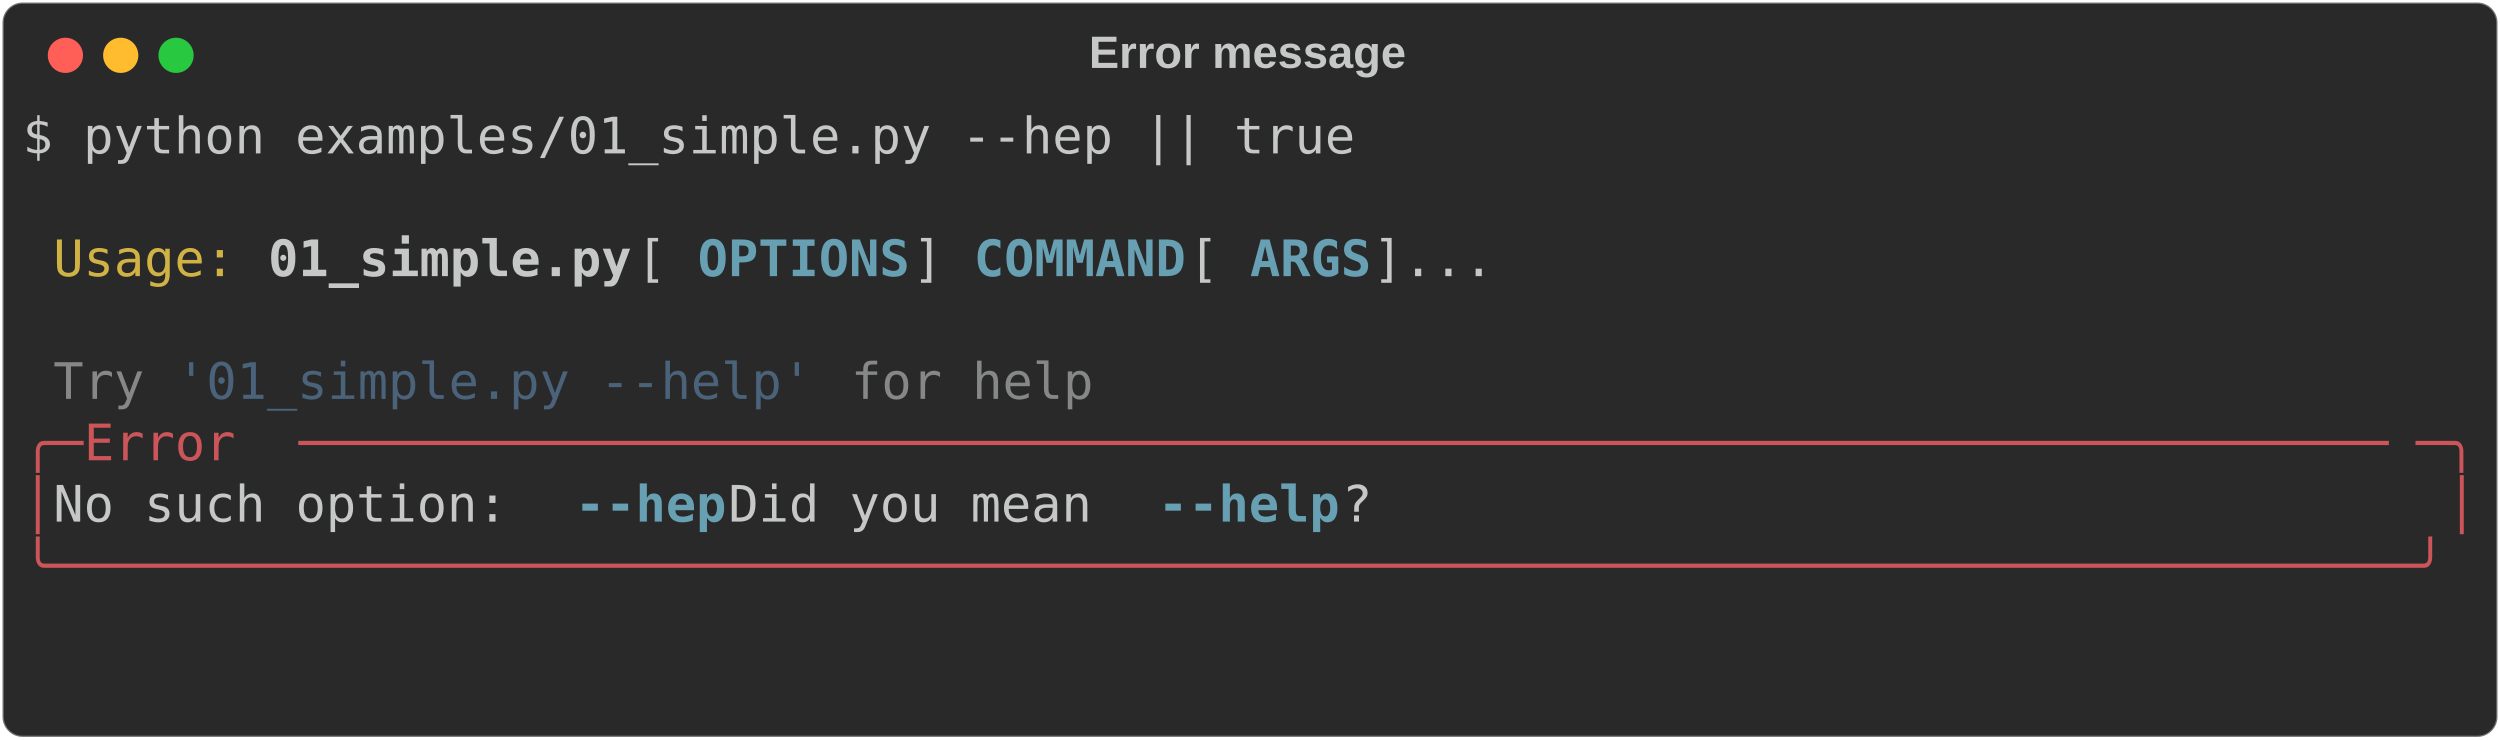
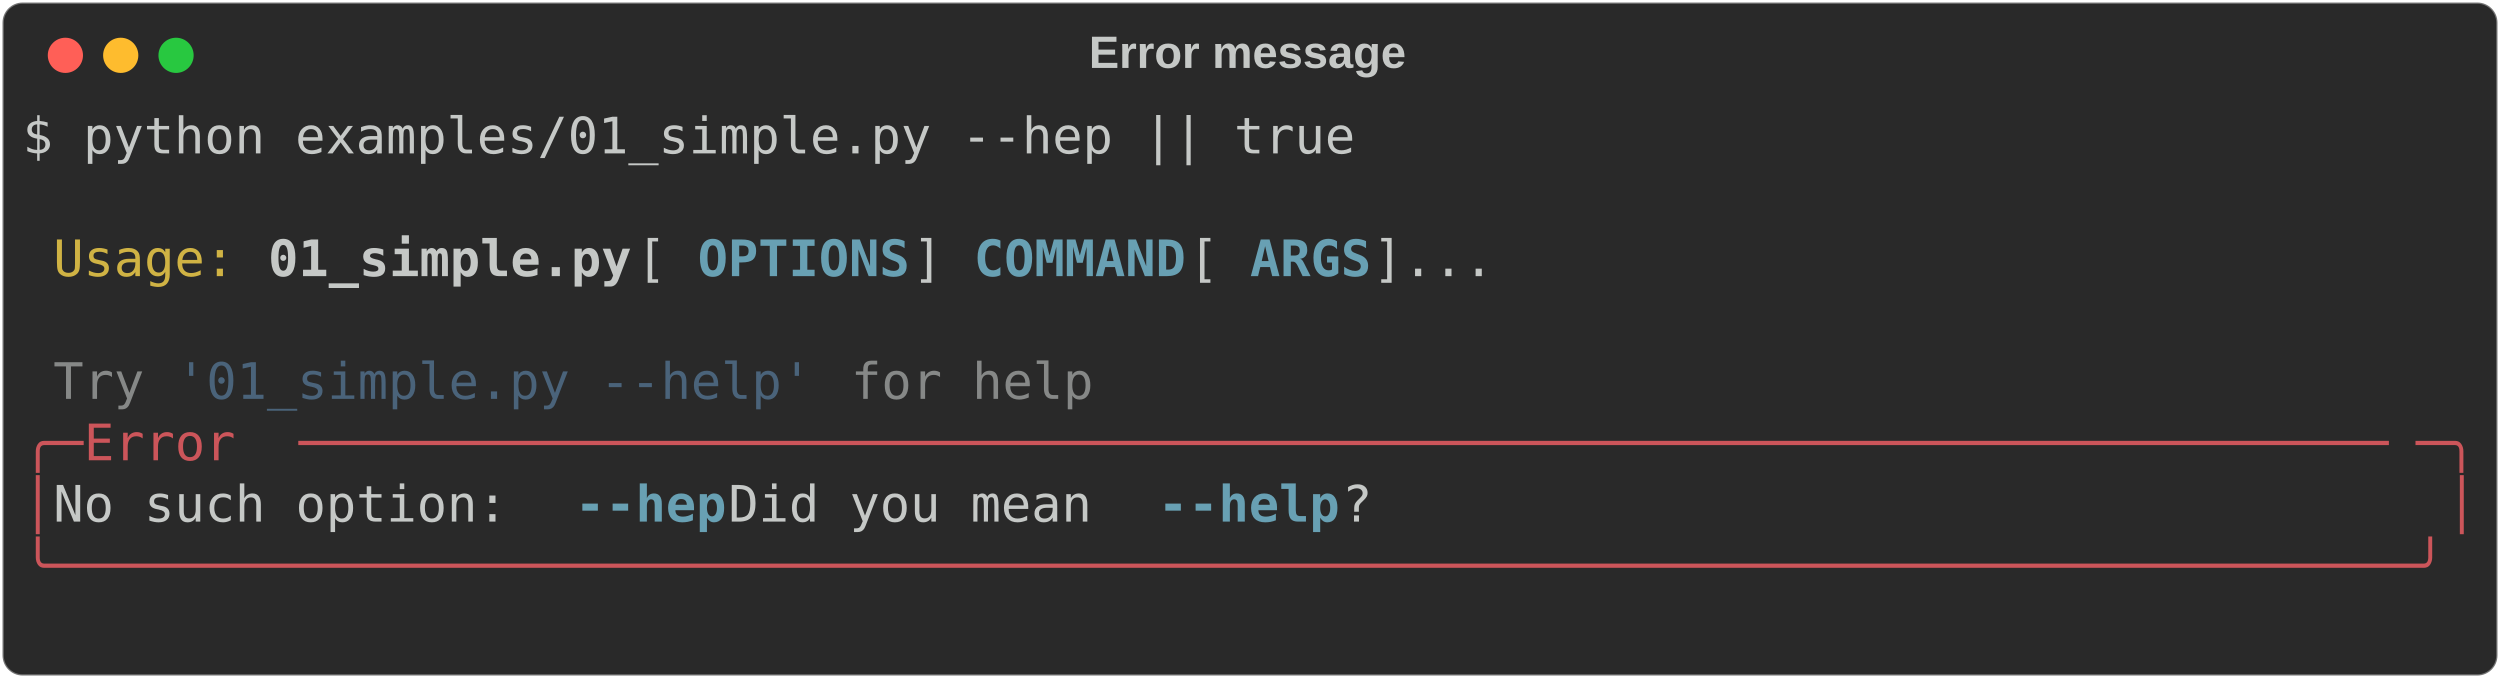
- <svg xmlns="http://www.w3.org/2000/svg" class="rich-terminal" viewBox="0 0 994 294.0">
+ <svg xmlns="http://www.w3.org/2000/svg" class="rich-terminal" viewBox="0 0 994 269.6">
  <style>

    @font-face {
        font-family: "Fira Code";
        src: local("FiraCode-Regular"),
                url("https://cdnjs.cloudflare.com/ajax/libs/firacode/6.2.0/woff2/FiraCode-Regular.woff2") format("woff2"),
                url("https://cdnjs.cloudflare.com/ajax/libs/firacode/6.2.0/woff/FiraCode-Regular.woff") format("woff");
        font-style: normal;
        font-weight: 400;
    }
    @font-face {
        font-family: "Fira Code";
        src: local("FiraCode-Bold"),
                url("https://cdnjs.cloudflare.com/ajax/libs/firacode/6.2.0/woff2/FiraCode-Bold.woff2") format("woff2"),
                url("https://cdnjs.cloudflare.com/ajax/libs/firacode/6.2.0/woff/FiraCode-Bold.woff") format("woff");
        font-style: bold;
        font-weight: 700;
    }

-     .terminal-3193812785-matrix {
+     .terminal-4185829251-matrix {
        font-family: Fira Code, monospace;
        font-size: 20px;
        line-height: 24.4px;
        font-variant-east-asian: full-width;
    }

-     .terminal-3193812785-title {
+     .terminal-4185829251-title {
        font-size: 18px;
        font-weight: bold;
        font-family: arial;
    }

-     .terminal-3193812785-r1 { fill: #c5c8c6 }
- .terminal-3193812785-r2 { fill: #d0b344 }
- .terminal-3193812785-r3 { fill: #c5c8c6;font-weight: bold }
- .terminal-3193812785-r4 { fill: #68a0b3;font-weight: bold }
- .terminal-3193812785-r5 { fill: #868887 }
- .terminal-3193812785-r6 { fill: #4a637a }
- .terminal-3193812785-r7 { fill: #cc555a }
+     .terminal-4185829251-r1 { fill: #c5c8c6 }
+ .terminal-4185829251-r2 { fill: #d0b344 }
+ .terminal-4185829251-r3 { fill: #c5c8c6;font-weight: bold }
+ .terminal-4185829251-r4 { fill: #68a0b3;font-weight: bold }
+ .terminal-4185829251-r5 { fill: #868887 }
+ .terminal-4185829251-r6 { fill: #4a637a }
+ .terminal-4185829251-r7 { fill: #cc555a }
    </style>
  <defs>
-     <clipPath id="terminal-3193812785-clip-terminal">
-       <rect x="0" y="0" width="975.0" height="243.0" />
+     <clipPath id="terminal-4185829251-clip-terminal">
+       <rect x="0" y="0" width="975.0" height="218.6" />
    </clipPath>
-     <clipPath id="terminal-3193812785-line-0">
+     <clipPath id="terminal-4185829251-line-0">
      <rect x="0" y="1.5" width="976" height="24.65" />
    </clipPath>
-     <clipPath id="terminal-3193812785-line-1">
+     <clipPath id="terminal-4185829251-line-1">
      <rect x="0" y="25.9" width="976" height="24.65" />
    </clipPath>
-     <clipPath id="terminal-3193812785-line-2">
+     <clipPath id="terminal-4185829251-line-2">
      <rect x="0" y="50.3" width="976" height="24.65" />
    </clipPath>
-     <clipPath id="terminal-3193812785-line-3">
+     <clipPath id="terminal-4185829251-line-3">
      <rect x="0" y="74.7" width="976" height="24.65" />
    </clipPath>
-     <clipPath id="terminal-3193812785-line-4">
+     <clipPath id="terminal-4185829251-line-4">
      <rect x="0" y="99.1" width="976" height="24.65" />
    </clipPath>
-     <clipPath id="terminal-3193812785-line-5">
+     <clipPath id="terminal-4185829251-line-5">
      <rect x="0" y="123.5" width="976" height="24.65" />
    </clipPath>
-     <clipPath id="terminal-3193812785-line-6">
+     <clipPath id="terminal-4185829251-line-6">
      <rect x="0" y="147.9" width="976" height="24.65" />
    </clipPath>
-     <clipPath id="terminal-3193812785-line-7">
+     <clipPath id="terminal-4185829251-line-7">
      <rect x="0" y="172.3" width="976" height="24.65" />
    </clipPath>
-     <clipPath id="terminal-3193812785-line-8">
-       <rect x="0" y="196.7" width="976" height="24.65" />
-     </clipPath>
  </defs>
-   <rect fill="#292929" stroke="rgba(255,255,255,0.35)" stroke-width="1" x="1" y="1" width="992" height="292" rx="8" />
-   <text class="terminal-3193812785-title" fill="#c5c8c6" text-anchor="middle" x="496" y="27">Error message</text>
+   <rect fill="#292929" stroke="rgba(255,255,255,0.35)" stroke-width="1" x="1" y="1" width="992" height="267.6" rx="8" />
+   <text class="terminal-4185829251-title" fill="#c5c8c6" text-anchor="middle" x="496" y="27">Error message</text>
  <g transform="translate(26,22)">
    <circle cx="0" cy="0" r="7" fill="#ff5f57" />
    <circle cx="22" cy="0" r="7" fill="#febc2e" />
    <circle cx="44" cy="0" r="7" fill="#28c840" />
  </g>
-   <g transform="translate(9, 41)" clip-path="url(#terminal-3193812785-clip-terminal)">
-     <g class="terminal-3193812785-matrix">
-       <text class="terminal-3193812785-r1" x="0" y="20" textLength="536.8" clip-path="url(#terminal-3193812785-line-0)">$ python examples/01_simple.py --hep || true</text>
-       <text class="terminal-3193812785-r1" x="976" y="20" textLength="12.2" clip-path="url(#terminal-3193812785-line-0)">
+   <g transform="translate(9, 41)" clip-path="url(#terminal-4185829251-clip-terminal)">
+     <g class="terminal-4185829251-matrix">
+       <text class="terminal-4185829251-r1" x="0" y="20" textLength="536.8" clip-path="url(#terminal-4185829251-line-0)">$ python examples/01_simple.py --hep || true</text>
+       <text class="terminal-4185829251-r1" x="976" y="20" textLength="12.2" clip-path="url(#terminal-4185829251-line-0)">
</text>
-       <text class="terminal-3193812785-r1" x="976" y="44.4" textLength="12.2" clip-path="url(#terminal-3193812785-line-1)">
+       <text class="terminal-4185829251-r1" x="976" y="44.4" textLength="12.2" clip-path="url(#terminal-4185829251-line-1)">
</text>
-       <text class="terminal-3193812785-r2" x="12.2" y="68.8" textLength="73.2" clip-path="url(#terminal-3193812785-line-2)">Usage:</text>
-       <text class="terminal-3193812785-r3" x="97.6" y="68.8" textLength="146.4" clip-path="url(#terminal-3193812785-line-2)">01_simple.py</text>
-       <text class="terminal-3193812785-r1" x="244" y="68.8" textLength="24.4" clip-path="url(#terminal-3193812785-line-2)"> [</text>
-       <text class="terminal-3193812785-r4" x="268.4" y="68.8" textLength="85.4" clip-path="url(#terminal-3193812785-line-2)">OPTIONS</text>
-       <text class="terminal-3193812785-r1" x="353.8" y="68.8" textLength="24.4" clip-path="url(#terminal-3193812785-line-2)">] </text>
-       <text class="terminal-3193812785-r4" x="378.2" y="68.8" textLength="85.4" clip-path="url(#terminal-3193812785-line-2)">COMMAND</text>
-       <text class="terminal-3193812785-r1" x="463.6" y="68.8" textLength="24.4" clip-path="url(#terminal-3193812785-line-2)"> [</text>
-       <text class="terminal-3193812785-r4" x="488" y="68.8" textLength="48.8" clip-path="url(#terminal-3193812785-line-2)">ARGS</text>
-       <text class="terminal-3193812785-r1" x="536.8" y="68.8" textLength="439.2" clip-path="url(#terminal-3193812785-line-2)">]...                                </text>
-       <text class="terminal-3193812785-r1" x="976" y="68.8" textLength="12.2" clip-path="url(#terminal-3193812785-line-2)">
+       <text class="terminal-4185829251-r2" x="12.2" y="68.8" textLength="73.2" clip-path="url(#terminal-4185829251-line-2)">Usage:</text>
+       <text class="terminal-4185829251-r3" x="97.6" y="68.8" textLength="146.4" clip-path="url(#terminal-4185829251-line-2)">01_simple.py</text>
+       <text class="terminal-4185829251-r1" x="244" y="68.8" textLength="24.4" clip-path="url(#terminal-4185829251-line-2)"> [</text>
+       <text class="terminal-4185829251-r4" x="268.4" y="68.8" textLength="85.4" clip-path="url(#terminal-4185829251-line-2)">OPTIONS</text>
+       <text class="terminal-4185829251-r1" x="353.8" y="68.8" textLength="24.4" clip-path="url(#terminal-4185829251-line-2)">] </text>
+       <text class="terminal-4185829251-r4" x="378.2" y="68.8" textLength="85.4" clip-path="url(#terminal-4185829251-line-2)">COMMAND</text>
+       <text class="terminal-4185829251-r1" x="463.6" y="68.8" textLength="24.4" clip-path="url(#terminal-4185829251-line-2)"> [</text>
+       <text class="terminal-4185829251-r4" x="488" y="68.8" textLength="48.8" clip-path="url(#terminal-4185829251-line-2)">ARGS</text>
+       <text class="terminal-4185829251-r1" x="536.8" y="68.8" textLength="439.2" clip-path="url(#terminal-4185829251-line-2)">]...                                </text>
+       <text class="terminal-4185829251-r1" x="976" y="68.8" textLength="12.2" clip-path="url(#terminal-4185829251-line-2)">
</text>
-       <text class="terminal-3193812785-r1" x="976" y="93.2" textLength="12.2" clip-path="url(#terminal-3193812785-line-3)">
+       <text class="terminal-4185829251-r1" x="976" y="93.2" textLength="12.2" clip-path="url(#terminal-4185829251-line-3)">
</text>
-       <text class="terminal-3193812785-r5" x="12.2" y="117.6" textLength="36.6" clip-path="url(#terminal-3193812785-line-4)">Try</text>
-       <text class="terminal-3193812785-r6" x="61" y="117.6" textLength="256.2" clip-path="url(#terminal-3193812785-line-4)">'01_simple.py --help'</text>
-       <text class="terminal-3193812785-r5" x="329.4" y="117.6" textLength="97.6" clip-path="url(#terminal-3193812785-line-4)">for help</text>
-       <text class="terminal-3193812785-r1" x="976" y="117.6" textLength="12.2" clip-path="url(#terminal-3193812785-line-4)">
+       <text class="terminal-4185829251-r5" x="12.2" y="117.6" textLength="36.6" clip-path="url(#terminal-4185829251-line-4)">Try</text>
+       <text class="terminal-4185829251-r6" x="61" y="117.6" textLength="256.2" clip-path="url(#terminal-4185829251-line-4)">'01_simple.py --help'</text>
+       <text class="terminal-4185829251-r5" x="329.4" y="117.6" textLength="97.6" clip-path="url(#terminal-4185829251-line-4)">for help</text>
+       <text class="terminal-4185829251-r1" x="976" y="117.6" textLength="12.2" clip-path="url(#terminal-4185829251-line-4)">
</text>
-       <text class="terminal-3193812785-r7" x="0" y="142" textLength="24.4" clip-path="url(#terminal-3193812785-line-5)">╭─</text>
-       <text class="terminal-3193812785-r7" x="24.4" y="142" textLength="85.4" clip-path="url(#terminal-3193812785-line-5)"> Error </text>
-       <text class="terminal-3193812785-r7" x="109.8" y="142" textLength="841.8" clip-path="url(#terminal-3193812785-line-5)">─────────────────────────────────────────────────────────────────────</text>
-       <text class="terminal-3193812785-r7" x="951.6" y="142" textLength="24.4" clip-path="url(#terminal-3193812785-line-5)">─╮</text>
-       <text class="terminal-3193812785-r1" x="976" y="142" textLength="12.2" clip-path="url(#terminal-3193812785-line-5)">
+       <text class="terminal-4185829251-r7" x="0" y="142" textLength="24.4" clip-path="url(#terminal-4185829251-line-5)">╭─</text>
+       <text class="terminal-4185829251-r7" x="24.4" y="142" textLength="85.4" clip-path="url(#terminal-4185829251-line-5)"> Error </text>
+       <text class="terminal-4185829251-r7" x="109.8" y="142" textLength="841.8" clip-path="url(#terminal-4185829251-line-5)">─────────────────────────────────────────────────────────────────────</text>
+       <text class="terminal-4185829251-r7" x="951.6" y="142" textLength="24.4" clip-path="url(#terminal-4185829251-line-5)">─╮</text>
+       <text class="terminal-4185829251-r1" x="976" y="142" textLength="12.2" clip-path="url(#terminal-4185829251-line-5)">
</text>
-       <text class="terminal-3193812785-r7" x="0" y="166.4" textLength="12.2" clip-path="url(#terminal-3193812785-line-6)">│</text>
-       <text class="terminal-3193812785-r1" x="12.2" y="166.4" textLength="207.4" clip-path="url(#terminal-3193812785-line-6)"> No such option: </text>
-       <text class="terminal-3193812785-r4" x="219.6" y="166.4" textLength="61" clip-path="url(#terminal-3193812785-line-6)">--hep</text>
-       <text class="terminal-3193812785-r1" x="280.6" y="166.4" textLength="170.8" clip-path="url(#terminal-3193812785-line-6)"> Did you mean </text>
-       <text class="terminal-3193812785-r4" x="451.4" y="166.4" textLength="73.2" clip-path="url(#terminal-3193812785-line-6)">--help</text>
-       <text class="terminal-3193812785-r1" x="524.6" y="166.4" textLength="439.2" clip-path="url(#terminal-3193812785-line-6)">?                                   </text>
-       <text class="terminal-3193812785-r7" x="963.8" y="166.4" textLength="12.2" clip-path="url(#terminal-3193812785-line-6)">│</text>
-       <text class="terminal-3193812785-r1" x="976" y="166.4" textLength="12.2" clip-path="url(#terminal-3193812785-line-6)">
+       <text class="terminal-4185829251-r7" x="0" y="166.4" textLength="12.2" clip-path="url(#terminal-4185829251-line-6)">│</text>
+       <text class="terminal-4185829251-r1" x="12.2" y="166.4" textLength="207.4" clip-path="url(#terminal-4185829251-line-6)"> No such option: </text>
+       <text class="terminal-4185829251-r4" x="219.6" y="166.4" textLength="61" clip-path="url(#terminal-4185829251-line-6)">--hep</text>
+       <text class="terminal-4185829251-r1" x="280.6" y="166.4" textLength="170.8" clip-path="url(#terminal-4185829251-line-6)"> Did you mean </text>
+       <text class="terminal-4185829251-r4" x="451.4" y="166.4" textLength="73.2" clip-path="url(#terminal-4185829251-line-6)">--help</text>
+       <text class="terminal-4185829251-r1" x="524.6" y="166.4" textLength="439.2" clip-path="url(#terminal-4185829251-line-6)">?                                   </text>
+       <text class="terminal-4185829251-r7" x="963.8" y="166.4" textLength="12.2" clip-path="url(#terminal-4185829251-line-6)">│</text>
+       <text class="terminal-4185829251-r1" x="976" y="166.4" textLength="12.2" clip-path="url(#terminal-4185829251-line-6)">
</text>
-       <text class="terminal-3193812785-r7" x="0" y="190.8" textLength="976" clip-path="url(#terminal-3193812785-line-7)">╰──────────────────────────────────────────────────────────────────────────────╯</text>
-       <text class="terminal-3193812785-r1" x="976" y="190.8" textLength="12.2" clip-path="url(#terminal-3193812785-line-7)">
+       <text class="terminal-4185829251-r7" x="0" y="190.8" textLength="976" clip-path="url(#terminal-4185829251-line-7)">╰──────────────────────────────────────────────────────────────────────────────╯</text>
+       <text class="terminal-4185829251-r1" x="976" y="190.8" textLength="12.2" clip-path="url(#terminal-4185829251-line-7)">
</text>
-       <text class="terminal-3193812785-r1" x="976" y="215.2" textLength="12.2" clip-path="url(#terminal-3193812785-line-8)">
- </text>
-       <text class="terminal-3193812785-r1" x="976" y="239.6" textLength="12.2" clip-path="url(#terminal-3193812785-line-9)">
+       <text class="terminal-4185829251-r1" x="976" y="215.2" textLength="12.2" clip-path="url(#terminal-4185829251-line-8)">
</text>
    </g>
  </g>
</svg>
